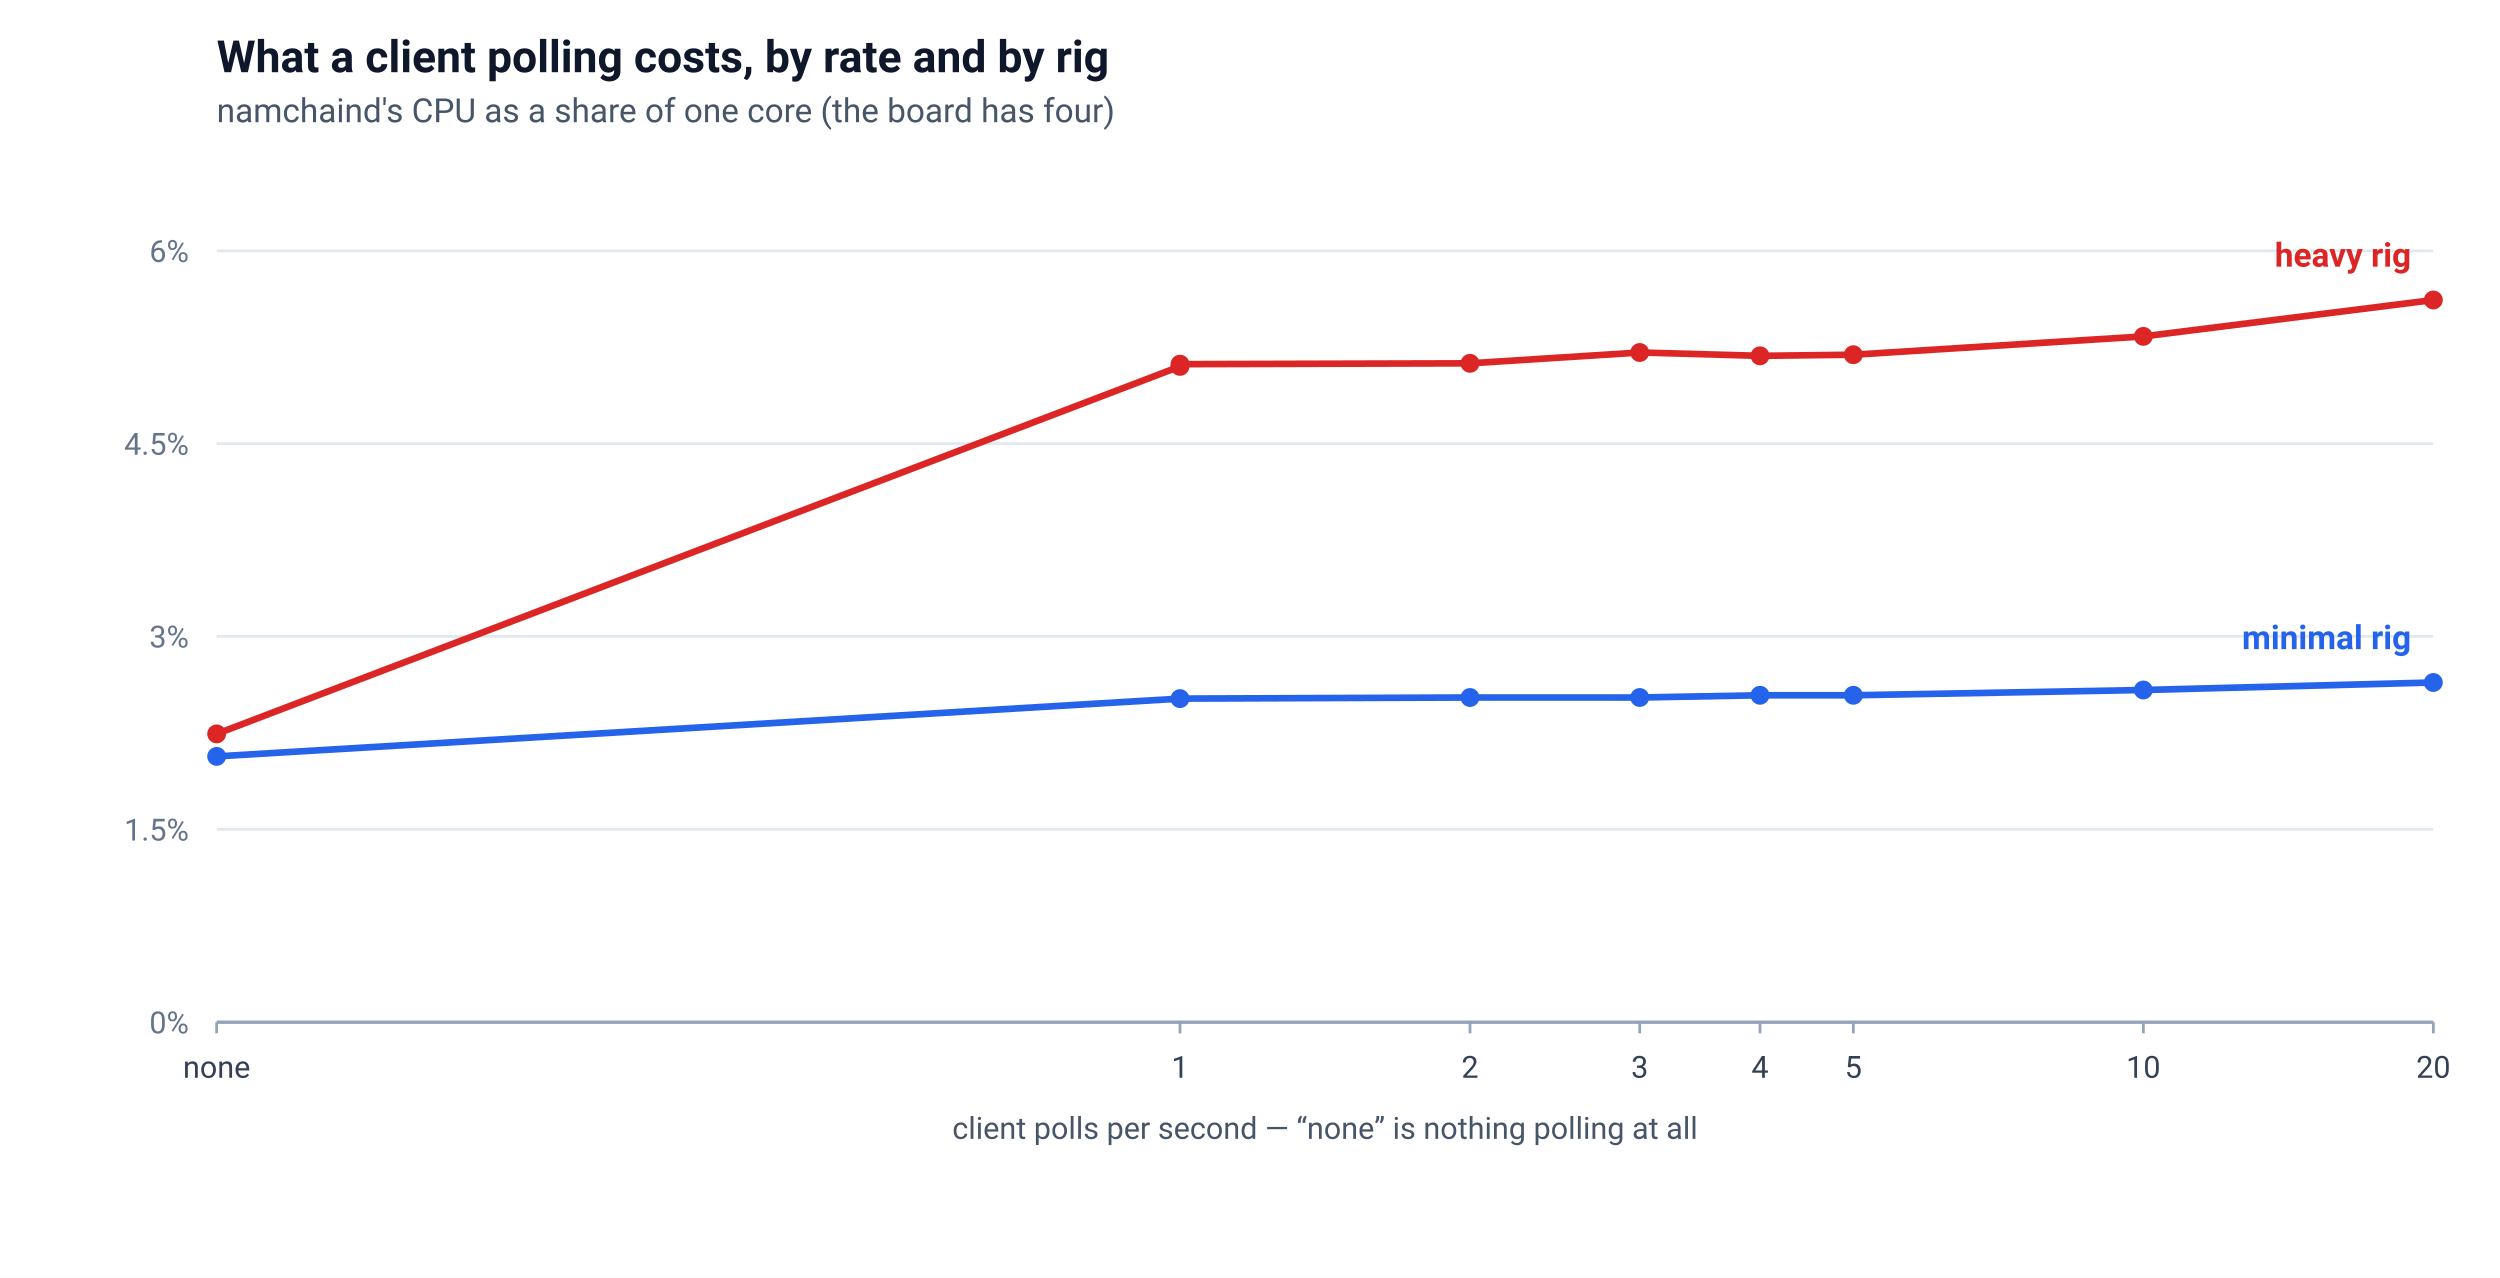
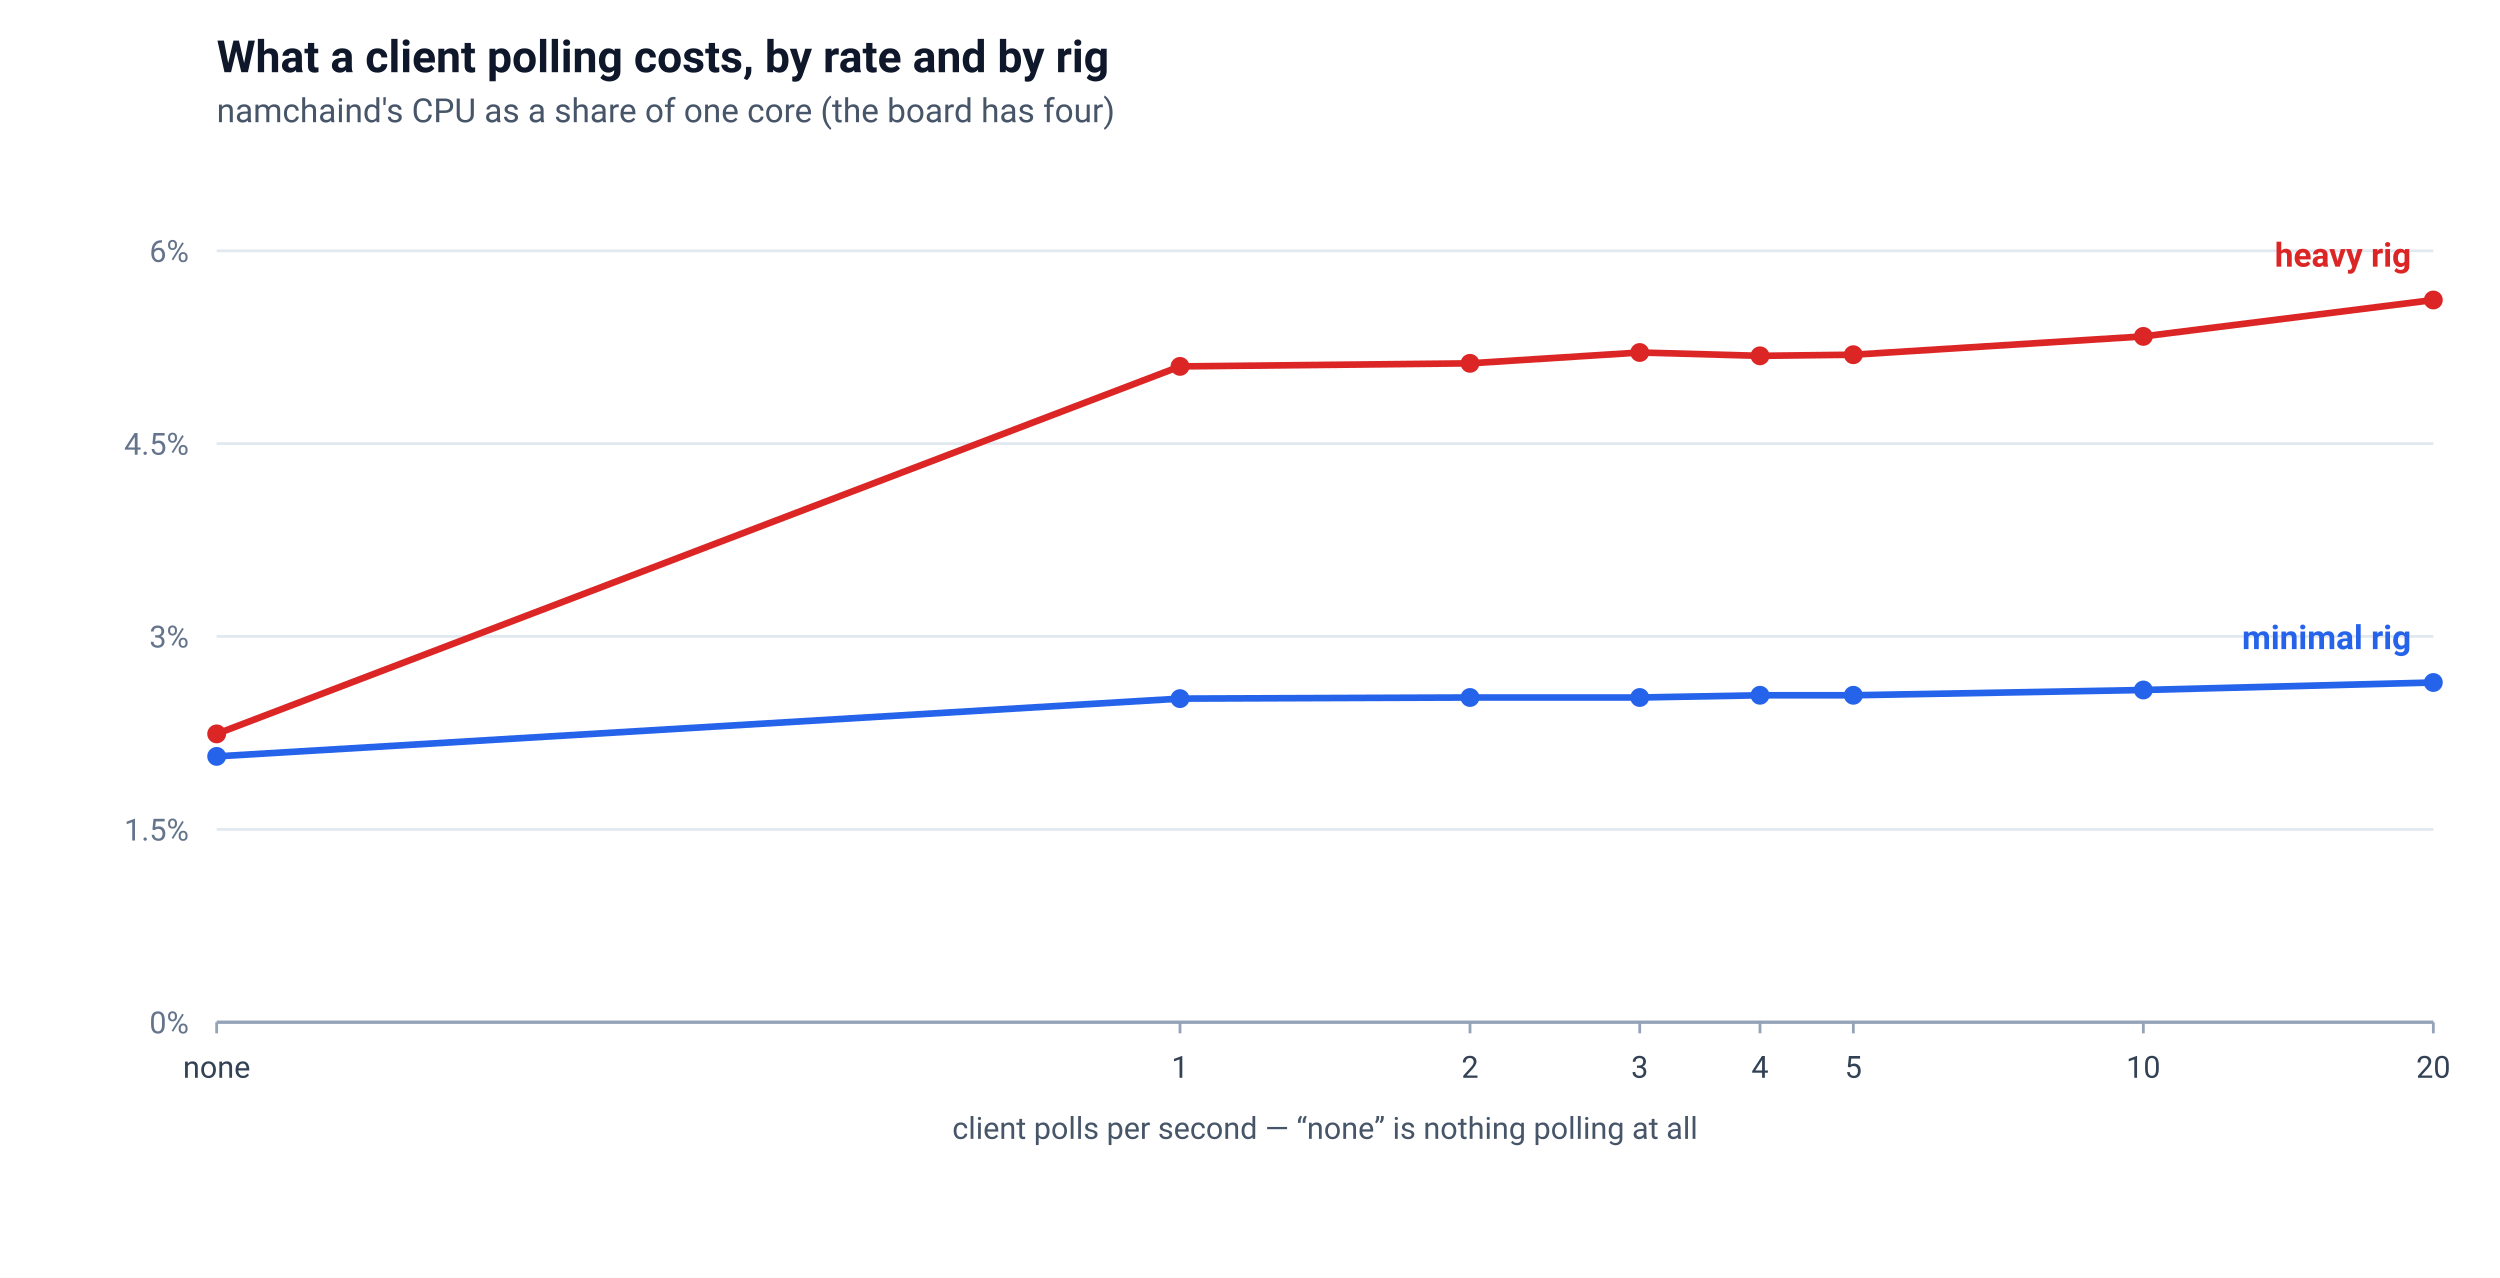
<svg xmlns="http://www.w3.org/2000/svg" width="900" height="460" viewBox="0 0 900 460" role="img">
  <rect width="900" height="460" fill="#ffffff" />
  <text x="78.0" y="26.0" font-family="-apple-system, Segoe UI, Roboto, Helvetica, Arial, sans-serif" font-size="16" fill="#0f172a" text-anchor="start" font-weight="600">What a client polling costs, by rate and by rig</text>
  <text x="78.0" y="44.0" font-family="-apple-system, Segoe UI, Roboto, Helvetica, Arial, sans-serif" font-size="12" fill="#475569" text-anchor="start" font-weight="400">namchaind's CPU as a share of one core (the board has four)</text>
  <line x1="78.0" y1="368.0" x2="876.0" y2="368.0" stroke="#e2e8f0" stroke-width="1.0" />
  <text x="68.0" y="372.0" font-family="-apple-system, Segoe UI, Roboto, Helvetica, Arial, sans-serif" font-size="11" fill="#64748b" text-anchor="end" font-weight="400">0%</text>
  <line x1="78.0" y1="298.6" x2="876.0" y2="298.6" stroke="#e2e8f0" stroke-width="1.0" />
  <text x="68.0" y="302.6" font-family="-apple-system, Segoe UI, Roboto, Helvetica, Arial, sans-serif" font-size="11" fill="#64748b" text-anchor="end" font-weight="400">1.5%</text>
  <line x1="78.0" y1="229.1" x2="876.0" y2="229.1" stroke="#e2e8f0" stroke-width="1.0" />
  <text x="68.0" y="233.1" font-family="-apple-system, Segoe UI, Roboto, Helvetica, Arial, sans-serif" font-size="11" fill="#64748b" text-anchor="end" font-weight="400">3%</text>
  <line x1="78.0" y1="159.7" x2="876.0" y2="159.7" stroke="#e2e8f0" stroke-width="1.0" />
  <text x="68.0" y="163.7" font-family="-apple-system, Segoe UI, Roboto, Helvetica, Arial, sans-serif" font-size="11" fill="#64748b" text-anchor="end" font-weight="400">4.5%</text>
  <line x1="78.0" y1="90.3" x2="876.0" y2="90.3" stroke="#e2e8f0" stroke-width="1.0" />
  <text x="68.0" y="94.3" font-family="-apple-system, Segoe UI, Roboto, Helvetica, Arial, sans-serif" font-size="11" fill="#64748b" text-anchor="end" font-weight="400">6%</text>
  <line x1="78.0" y1="368.0" x2="876.0" y2="368.0" stroke="#94a3b8" stroke-width="1.2" />
-   <path d="M 78.0 264.2 L 424.8 131.9 L 424.8 131.1 L 529.2 130.8 L 590.3 126.9 L 633.6 128.1 L 667.2 127.7 L 771.6 121.1 L 876.0 108.0" fill="none" stroke="#dc2626" stroke-width="2.4" stroke-linejoin="round" stroke-linecap="round" />
+   <path d="M 78.0 264.2 L 424.8 131.9 L 529.2 130.8 L 590.3 126.9 L 633.6 128.1 L 667.2 127.7 L 771.6 121.1 L 876.0 108.0" fill="none" stroke="#dc2626" stroke-width="2.4" stroke-linejoin="round" stroke-linecap="round" />
  <circle cx="78.0" cy="264.2" r="3.4" fill="#dc2626" />
  <circle cx="424.8" cy="131.9" r="3.4" fill="#dc2626" />
-   <circle cx="424.8" cy="131.1" r="3.4" fill="#dc2626" />
  <circle cx="529.2" cy="130.8" r="3.4" fill="#dc2626" />
  <circle cx="590.3" cy="126.9" r="3.4" fill="#dc2626" />
  <circle cx="633.6" cy="128.1" r="3.4" fill="#dc2626" />
  <circle cx="667.2" cy="127.7" r="3.4" fill="#dc2626" />
  <circle cx="771.6" cy="121.1" r="3.4" fill="#dc2626" />
  <circle cx="876.0" cy="108.0" r="3.4" fill="#dc2626" />
  <text x="868.0" y="96.0" font-family="-apple-system, Segoe UI, Roboto, Helvetica, Arial, sans-serif" font-size="12" fill="#dc2626" text-anchor="end" font-weight="600">heavy rig</text>
  <path d="M 78.0 272.3 L 424.8 251.5 L 529.2 251.1 L 590.3 251.1 L 633.6 250.3 L 667.2 250.3 L 771.6 248.4 L 876.0 245.7" fill="none" stroke="#2563eb" stroke-width="2.4" stroke-linejoin="round" stroke-linecap="round" />
  <circle cx="78.0" cy="272.3" r="3.4" fill="#2563eb" />
  <circle cx="424.8" cy="251.5" r="3.4" fill="#2563eb" />
  <circle cx="529.2" cy="251.1" r="3.4" fill="#2563eb" />
  <circle cx="590.3" cy="251.1" r="3.4" fill="#2563eb" />
  <circle cx="633.6" cy="250.3" r="3.4" fill="#2563eb" />
  <circle cx="667.2" cy="250.3" r="3.4" fill="#2563eb" />
  <circle cx="771.6" cy="248.4" r="3.4" fill="#2563eb" />
  <circle cx="876.0" cy="245.7" r="3.4" fill="#2563eb" />
  <text x="868.0" y="233.7" font-family="-apple-system, Segoe UI, Roboto, Helvetica, Arial, sans-serif" font-size="12" fill="#2563eb" text-anchor="end" font-weight="600">minimal rig</text>
  <line x1="78.0" y1="368.0" x2="78.0" y2="372.0" stroke="#94a3b8" stroke-width="1.0" />
  <text x="78.0" y="388.0" font-family="-apple-system, Segoe UI, Roboto, Helvetica, Arial, sans-serif" font-size="11" fill="#334155" text-anchor="middle" font-weight="400">none</text>
  <line x1="424.8" y1="368.0" x2="424.8" y2="372.0" stroke="#94a3b8" stroke-width="1.0" />
  <text x="424.8" y="388.0" font-family="-apple-system, Segoe UI, Roboto, Helvetica, Arial, sans-serif" font-size="11" fill="#334155" text-anchor="middle" font-weight="400">1</text>
  <line x1="529.2" y1="368.0" x2="529.2" y2="372.0" stroke="#94a3b8" stroke-width="1.0" />
  <text x="529.2" y="388.0" font-family="-apple-system, Segoe UI, Roboto, Helvetica, Arial, sans-serif" font-size="11" fill="#334155" text-anchor="middle" font-weight="400">2</text>
  <line x1="590.3" y1="368.0" x2="590.3" y2="372.0" stroke="#94a3b8" stroke-width="1.0" />
  <text x="590.3" y="388.0" font-family="-apple-system, Segoe UI, Roboto, Helvetica, Arial, sans-serif" font-size="11" fill="#334155" text-anchor="middle" font-weight="400">3</text>
  <line x1="633.6" y1="368.0" x2="633.6" y2="372.0" stroke="#94a3b8" stroke-width="1.0" />
  <text x="633.6" y="388.0" font-family="-apple-system, Segoe UI, Roboto, Helvetica, Arial, sans-serif" font-size="11" fill="#334155" text-anchor="middle" font-weight="400">4</text>
  <line x1="667.2" y1="368.0" x2="667.2" y2="372.0" stroke="#94a3b8" stroke-width="1.0" />
  <text x="667.2" y="388.0" font-family="-apple-system, Segoe UI, Roboto, Helvetica, Arial, sans-serif" font-size="11" fill="#334155" text-anchor="middle" font-weight="400">5</text>
  <line x1="771.6" y1="368.0" x2="771.6" y2="372.0" stroke="#94a3b8" stroke-width="1.0" />
  <text x="771.6" y="388.0" font-family="-apple-system, Segoe UI, Roboto, Helvetica, Arial, sans-serif" font-size="11" fill="#334155" text-anchor="middle" font-weight="400">10</text>
  <line x1="876.0" y1="368.0" x2="876.0" y2="372.0" stroke="#94a3b8" stroke-width="1.0" />
  <text x="876.0" y="388.0" font-family="-apple-system, Segoe UI, Roboto, Helvetica, Arial, sans-serif" font-size="11" fill="#334155" text-anchor="middle" font-weight="400">20</text>
  <text x="477.0" y="410.0" font-family="-apple-system, Segoe UI, Roboto, Helvetica, Arial, sans-serif" font-size="11" fill="#475569" text-anchor="middle" font-weight="400">client polls per second — “none” is nothing polling at all</text>
</svg>
